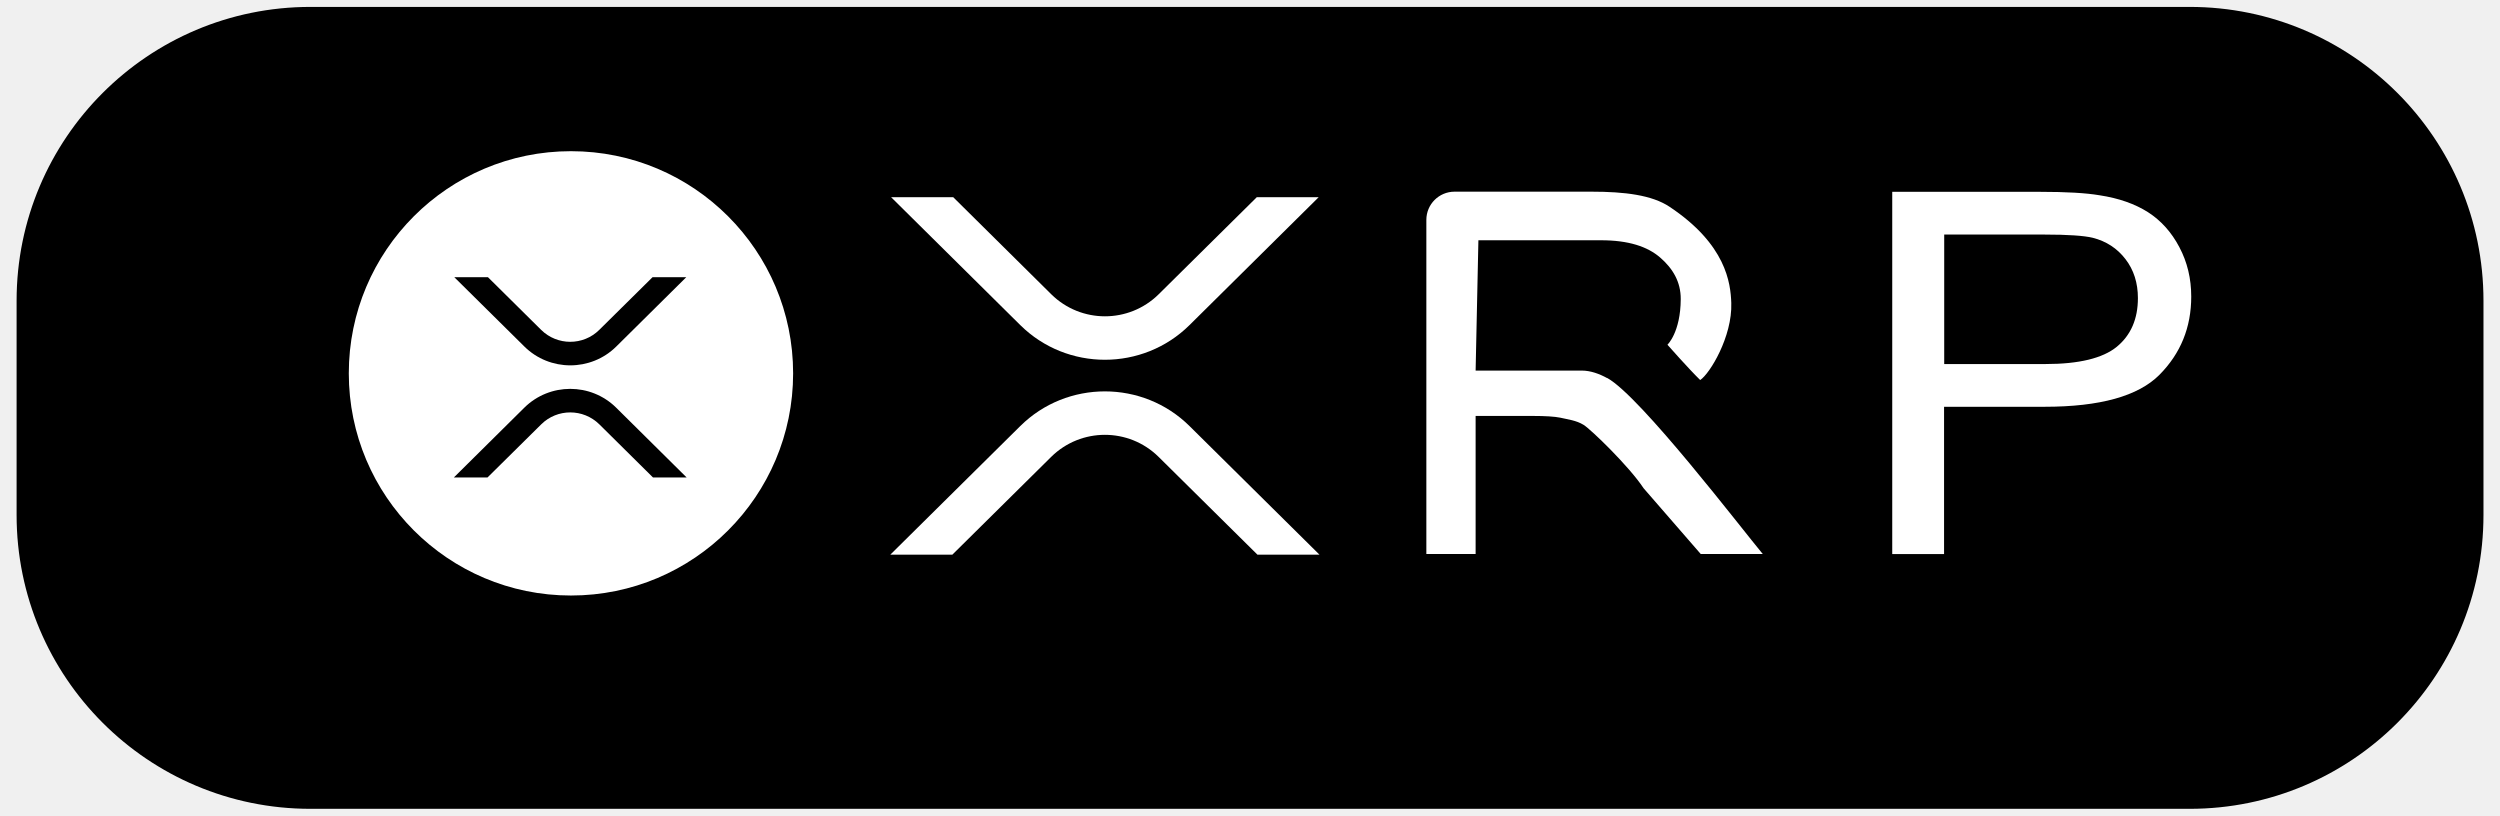
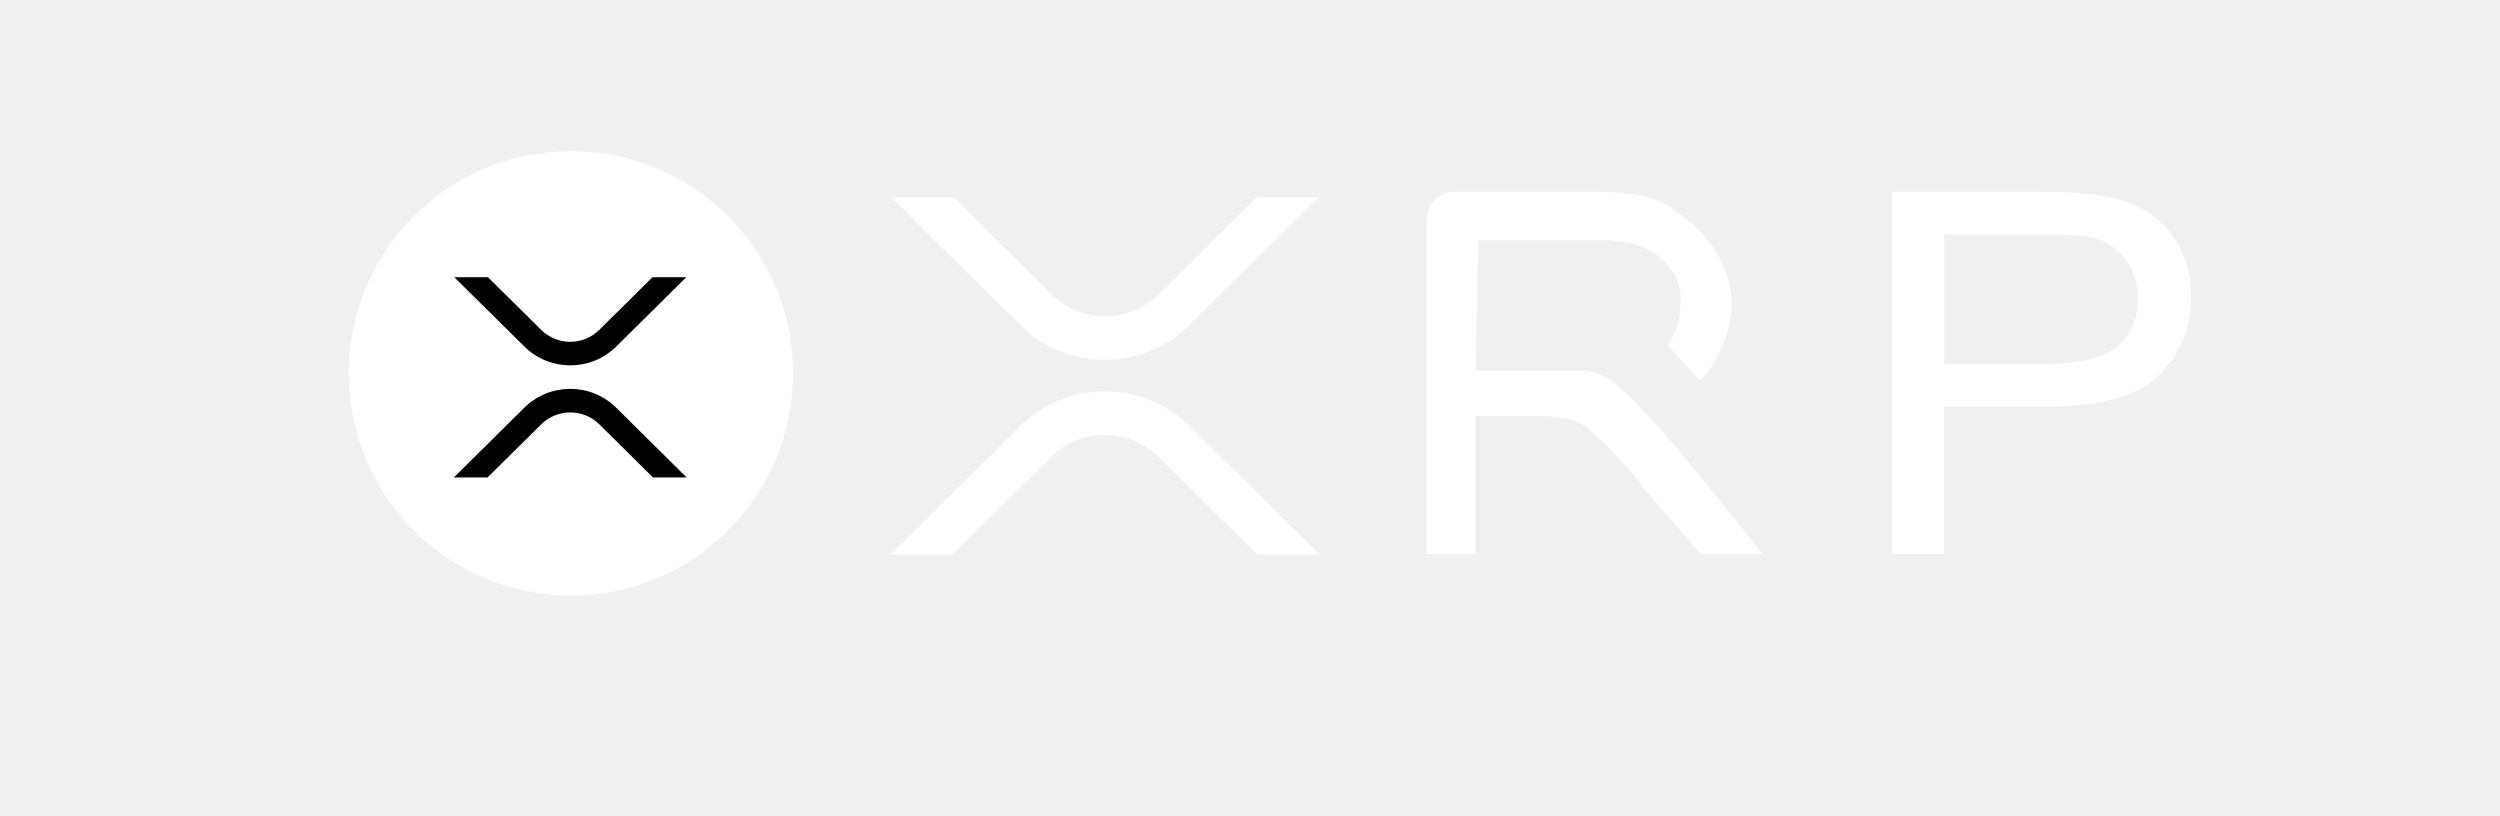
<svg xmlns="http://www.w3.org/2000/svg" id="svg2" version="1.1" viewBox="0 0 332.86 108.61">
  <defs>
    <style>
      .st0 {
        fill: #fff;
      }
    </style>
  </defs>
  <g>
-     <rect x="2.21" y=".92" width="328.45" height="106.77" rx="39.12" ry="39.12" />
-     <g>
-       <circle class="st0" cx="76.02" cy="49.71" r="29.58" />
-       <g id="Layer_2">
-         <g id="Layer_1-2">
-           <path d="M86.89,36.91h4.48l-9.32,9.23c-3.38,3.34-8.85,3.34-12.23,0l-9.33-9.23h4.48l7.08,7.01c2.15,2.12,5.6,2.12,7.74,0l7.09-7.01Z" />
-           <path d="M64.91,63.57h-4.48l9.38-9.29c3.38-3.34,8.85-3.34,12.23,0l9.38,9.29h-4.48l-7.14-7.07c-2.15-2.12-5.6-2.12-7.74,0l-7.15,7.07Z" />
-         </g>
+     <circle class="st0" cx="76.02" cy="49.71" r="29.58" />
+     <g id="Layer_2">
+       <g id="Layer_1-2">
+         <path d="M86.89,36.91h4.48l-9.32,9.23c-3.38,3.34-8.85,3.34-12.23,0l-9.33-9.23h4.48l7.08,7.01c2.15,2.12,5.6,2.12,7.74,0l7.09-7.01h0Z" />
+         <path d="M64.91,63.57h-4.48l9.38-9.29c3.38-3.34,8.85-3.34,12.23,0l9.38,9.29h-4.48l-7.14-7.07c-2.15-2.12-5.6-2.12-7.74,0l-7.15,7.07Z" />
      </g>
    </g>
  </g>
  <g>
-     <g id="Layer_21" data-name="Layer_2">
-       <g id="Layer_1-21" data-name="Layer_1-2">
-         <path class="st0" d="M167.31,26.26h8.26l-17.19,17.02c-6.22,6.16-16.32,6.16-22.54,0l-17.19-17.02h8.27l13.06,12.93c3.96,3.9,10.32,3.9,14.28,0l13.07-12.93Z" />
-         <path class="st0" d="M126.8,73.85h-8.26l17.3-17.12c6.22-6.16,16.32-6.16,22.54,0l17.3,17.12h-8.26l-13.17-13.03c-3.96-3.9-10.32-3.9-14.28,0l-13.17,13.03Z" />
+     <g id="Layer_21">
+       <g id="Layer_1-21">
+         <path class="st0" d="M167.31,26.26h8.26l-17.19,17.02c-6.22,6.16-16.32,6.16-22.54,0l-17.19-17.02h8.27l13.06,12.93c3.96,3.9,10.32,3.9,14.28,0l13.07-12.93h-.02Z" />
+         <path class="st0" d="M126.8,73.85h-8.26l17.3-17.12c6.22-6.16,16.32-6.16,22.54,0l17.3,17.12h-8.26l-13.17-13.03c-3.96-3.9-10.32-3.9-14.28,0l-13.17,13.03h0Z" />
      </g>
    </g>
    <g>
-       <path class="st0" d="M213.98,50.34c-1.04-.57-2.2-1-3.4-1h-14.11l.37-17.35h16.31c3.68,0,6.19.83,7.89,2.3,1.7,1.47,2.75,3.25,2.74,5.53-.02,4.44-1.77,6.08-1.77,6.08,0,0,2.84,3.22,4.36,4.7,1.28-.84,4.29-5.78,4.14-10.26-.09-2.65-.68-7.79-8.22-12.81-2.34-1.56-5.97-2.01-10.39-2.01h-18.23c-2.08,0-3.76,1.68-3.76,3.76v44.48h6.56v-18.38h7.61c1.69,0,2.91.08,3.65.23,1.02.24,2.13.35,3.12.96.98.61,6.07,5.53,7.98,8.43l7.61,8.76h8.26c-2.76-3.3-16.29-21.02-20.72-23.44Z" />
-       <path class="st0" d="M251.94,73.78V25.54h19.68c3.46,0,6.11.15,7.93.46,2.56.39,4.71,1.15,6.44,2.25,1.73,1.11,3.13,2.66,4.18,4.66,1.06,2,1.58,4.19,1.58,6.58,0,4.1-1.41,7.57-4.23,10.41-2.82,2.84-7.92,4.26-15.3,4.26h-13.38v19.61h-6.9ZM258.85,48.47h13.49c4.46,0,7.63-.77,9.5-2.3,1.87-1.54,2.81-3.7,2.81-6.48,0-2.02-.55-3.75-1.65-5.18-1.1-1.44-2.56-2.39-4.36-2.85-1.16-.28-3.31-.43-6.44-.43h-13.34v17.24Z" />
+       <path class="st0" d="M213.98,50.34c-1.04-.57-2.2-1-3.4-1h-14.11l.37-17.35h16.31c3.68,0,6.19.83,7.89,2.3s2.75,3.25,2.74,5.53c-.02,4.44-1.77,6.08-1.77,6.08,0,0,2.84,3.22,4.36,4.7,1.28-.84,4.29-5.78,4.14-10.26-.09-2.65-.68-7.79-8.22-12.81-2.34-1.56-5.97-2.01-10.39-2.01h-18.23c-2.08,0-3.76,1.68-3.76,3.76v44.48h6.56v-18.38h7.61c1.69,0,2.91.08,3.65.23,1.02.24,2.13.35,3.12.96.98.61,6.07,5.53,7.98,8.43l7.61,8.76h8.26c-2.76-3.3-16.29-21.02-20.72-23.44v.02Z" />
+       <path class="st0" d="M251.94,73.78V25.54h19.68c3.46,0,6.11.15,7.93.46,2.56.39,4.71,1.15,6.44,2.25,1.73,1.11,3.13,2.66,4.18,4.66,1.06,2,1.58,4.19,1.58,6.58,0,4.1-1.41,7.57-4.23,10.41s-7.92,4.26-15.3,4.26h-13.38v19.61h-6.9,0ZM258.85,48.47h13.49c4.46,0,7.63-.77,9.5-2.3,1.87-1.54,2.81-3.7,2.81-6.48,0-2.02-.55-3.75-1.65-5.18-1.1-1.44-2.56-2.39-4.36-2.85-1.16-.28-3.31-.43-6.44-.43h-13.34v17.24h-.01Z" />
    </g>
  </g>
</svg>
